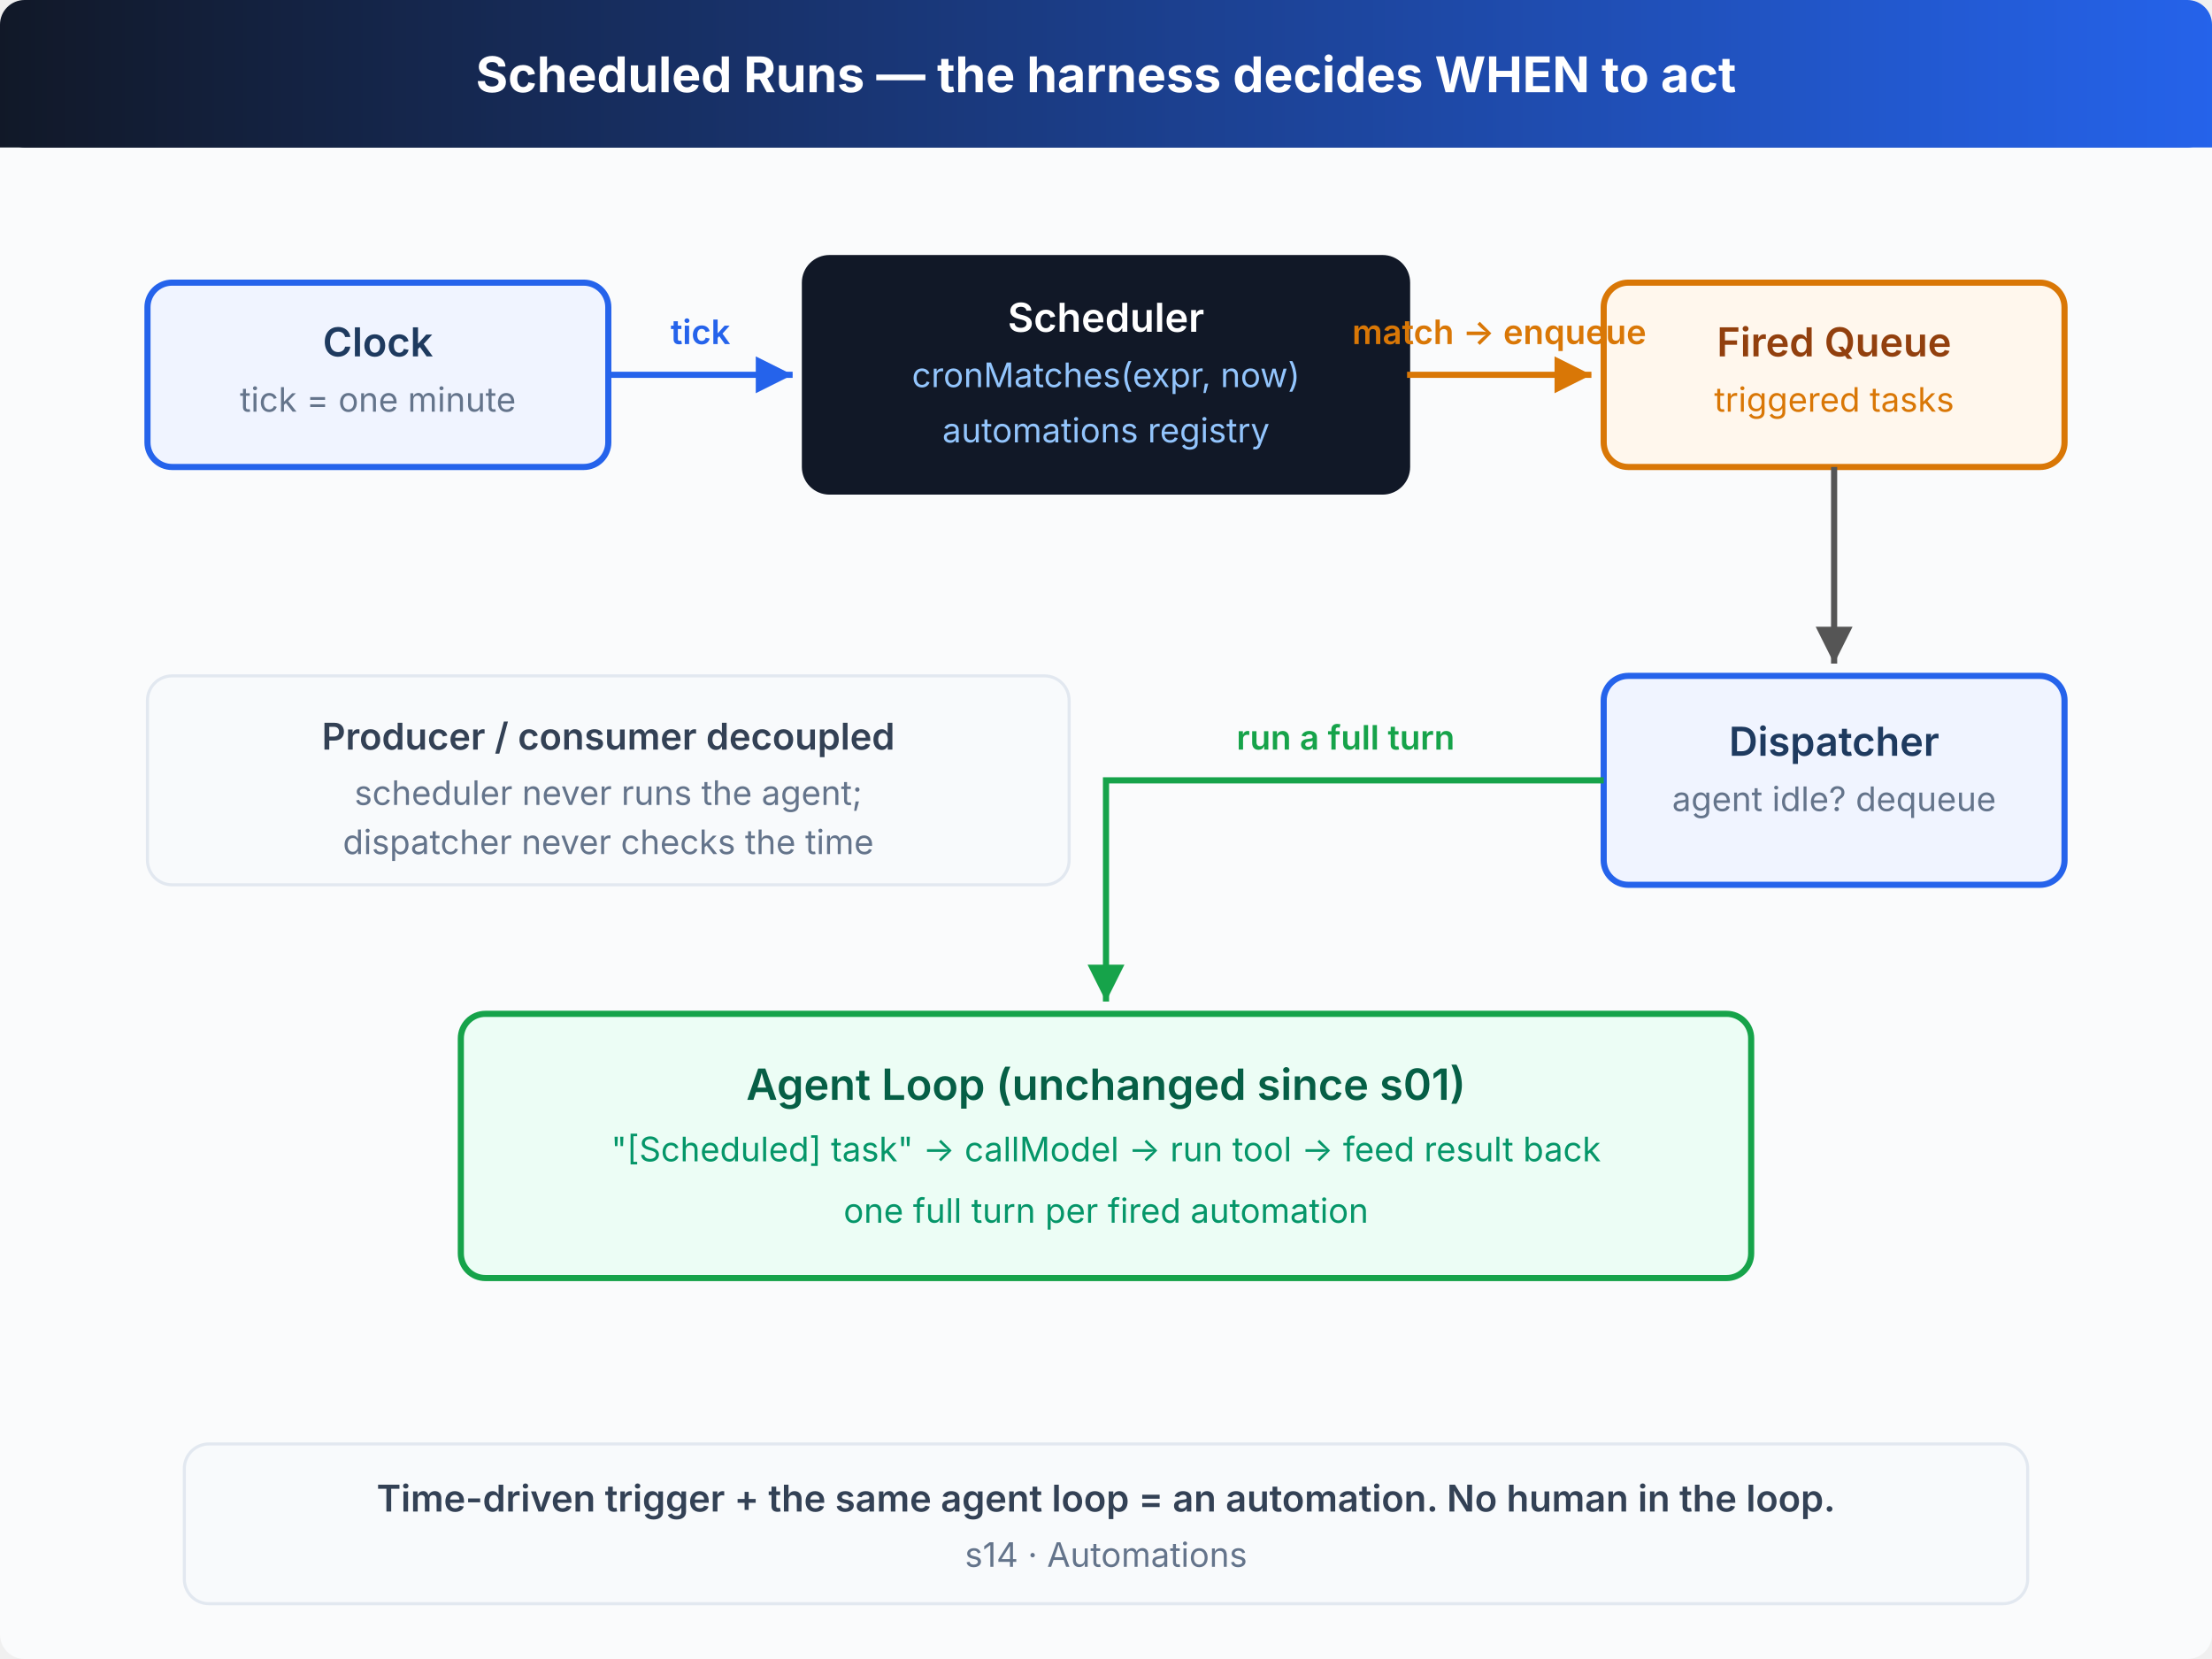
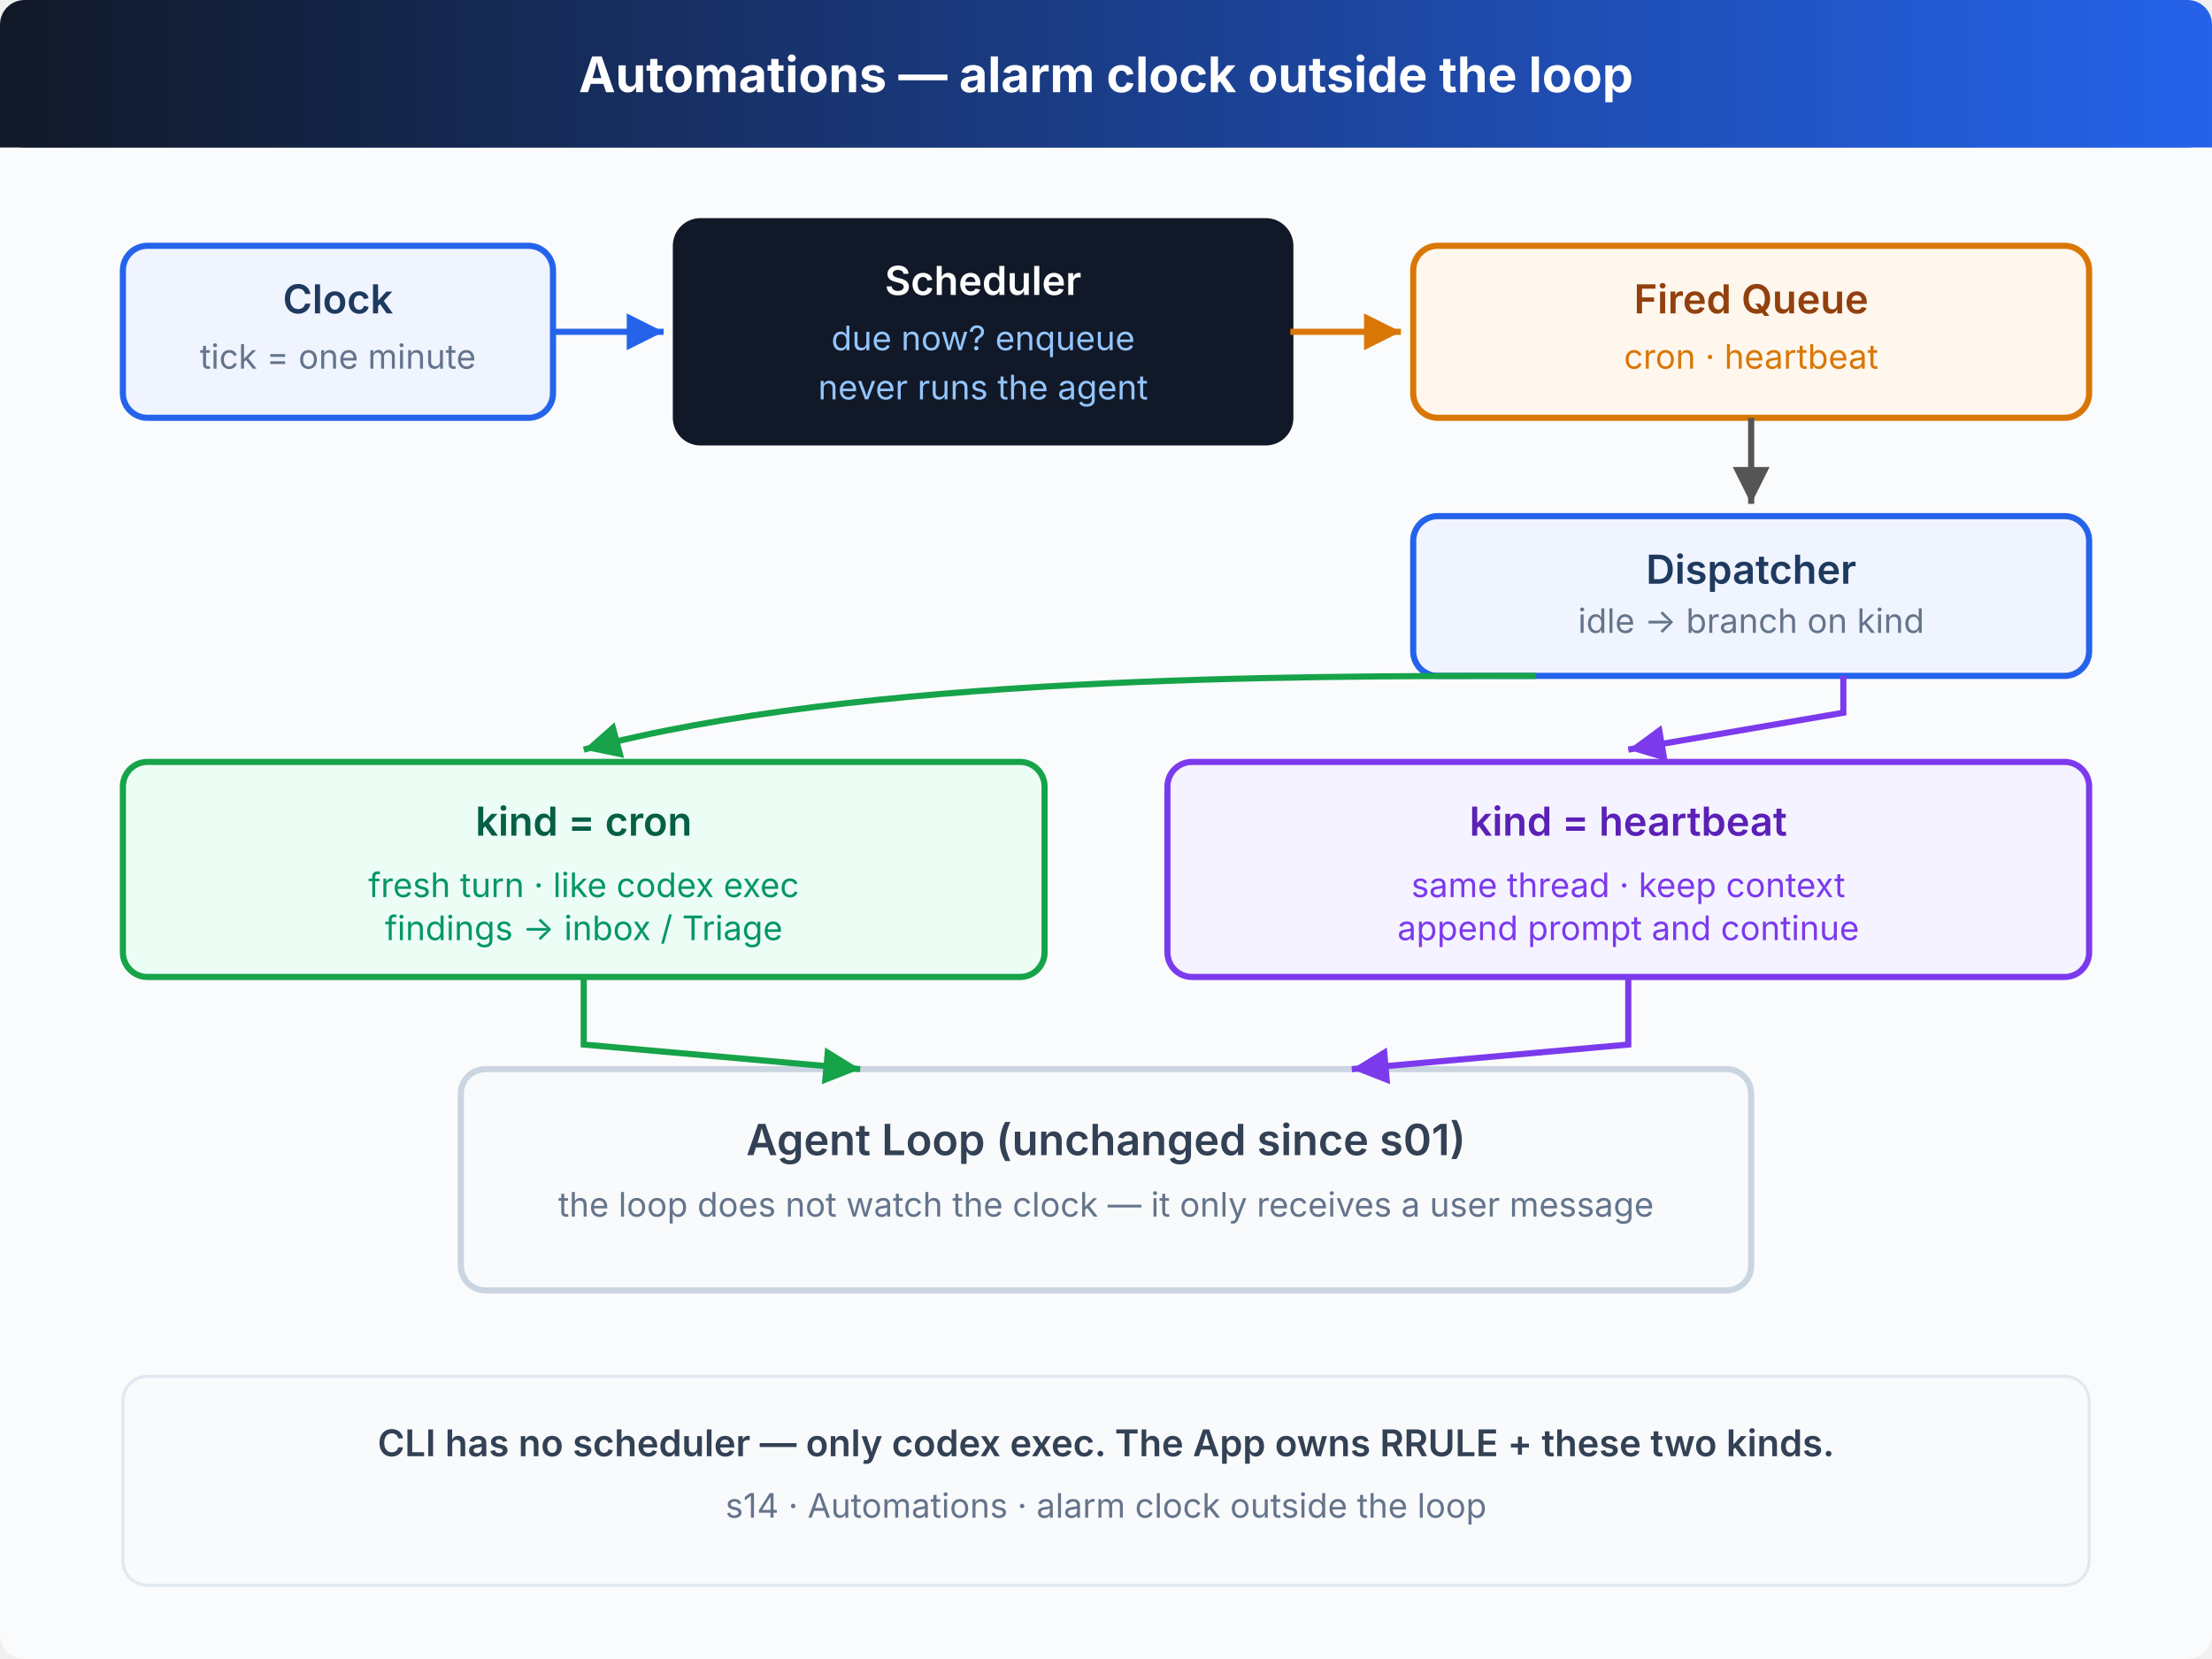
<svg xmlns="http://www.w3.org/2000/svg" viewBox="0 0 720 540" font-family="system-ui, -apple-system, sans-serif">
  <defs>
    <marker id="arrow" viewBox="0 0 10 10" refX="10" refY="5" markerWidth="6" markerHeight="6" orient="auto-start-reverse">
      <path d="M 0 0 L 10 5 L 0 10 z" fill="#555" />
    </marker>
    <marker id="arrow-blue" viewBox="0 0 10 10" refX="10" refY="5" markerWidth="6" markerHeight="6" orient="auto-start-reverse">
      <path d="M 0 0 L 10 5 L 0 10 z" fill="#2563eb" />
    </marker>
    <marker id="arrow-green" viewBox="0 0 10 10" refX="10" refY="5" markerWidth="6" markerHeight="6" orient="auto-start-reverse">
      <path d="M 0 0 L 10 5 L 0 10 z" fill="#16a34a" />
    </marker>
    <marker id="arrow-amber" viewBox="0 0 10 10" refX="10" refY="5" markerWidth="6" markerHeight="6" orient="auto-start-reverse">
      <path d="M 0 0 L 10 5 L 0 10 z" fill="#d97706" />
    </marker>
+     <marker id="arrow-purple" viewBox="0 0 10 10" refX="10" refY="5" markerWidth="6" markerHeight="6" orient="auto-start-reverse">
+       <path d="M 0 0 L 10 5 L 0 10 z" fill="#7c3aed" />
+     </marker>
    <linearGradient id="header" x1="0" y1="0" x2="1" y2="0">
      <stop offset="0%" stop-color="#111827" />
      <stop offset="100%" stop-color="#2563eb" />
    </linearGradient>
  </defs>
  <rect width="720" height="540" fill="#fafbfc" rx="8" />
  <rect x="0" y="0" width="720" height="48" fill="url(#header)" rx="8" />
  <rect x="0" y="40" width="720" height="8" fill="url(#header)" />
-   <text x="360" y="30" fill="#fff" font-size="16" font-weight="700" text-anchor="middle">Scheduled Runs — the harness decides WHEN to act</text>
-   <rect x="48" y="92" width="150" height="60" rx="8" fill="#f0f4ff" stroke="#2563eb" stroke-width="2" />
-   <text x="123" y="116" fill="#1e3a5f" font-size="13" font-weight="600" text-anchor="middle">Clock</text>
-   <text x="123" y="134" fill="#64748b" font-size="11" text-anchor="middle">tick = one minute</text>
-   <rect x="262" y="84" width="196" height="76" rx="8" fill="#111827" stroke="#111827" stroke-width="2" />
-   <text x="360" y="108" fill="#fff" font-size="13" font-weight="600" text-anchor="middle">Scheduler</text>
-   <text x="360" y="126" fill="#93c5fd" font-size="11" text-anchor="middle">cronMatches(expr, now)</text>
-   <text x="360" y="144" fill="#93c5fd" font-size="11" text-anchor="middle">automations registry</text>
-   <rect x="522" y="92" width="150" height="60" rx="8" fill="#fff7ed" stroke="#d97706" stroke-width="2" />
-   <text x="597" y="116" fill="#92400e" font-size="13" font-weight="600" text-anchor="middle">Fired Queue</text>
-   <text x="597" y="134" fill="#d97706" font-size="11" text-anchor="middle">triggered tasks</text>
-   <rect x="522" y="220" width="150" height="68" rx="8" fill="#f0f4ff" stroke="#2563eb" stroke-width="2" />
-   <text x="597" y="246" fill="#1e3a5f" font-size="13" font-weight="600" text-anchor="middle">Dispatcher</text>
-   <text x="597" y="264" fill="#64748b" font-size="11" text-anchor="middle">agent idle? dequeue</text>
-   <rect x="150" y="330" width="420" height="86" rx="8" fill="#ecfdf5" stroke="#16a34a" stroke-width="2" />
-   <text x="360" y="358" fill="#065f46" font-size="14" font-weight="600" text-anchor="middle">Agent Loop (unchanged since s01)</text>
-   <text x="360" y="378" fill="#059669" font-size="11" text-anchor="middle">"[Scheduled] task" → callModel → run tool → feed result back</text>
-   <text x="360" y="398" fill="#059669" font-size="11" text-anchor="middle">one full turn per fired automation</text>
-   <line x1="198" y1="122" x2="258" y2="122" stroke="#2563eb" stroke-width="2" marker-end="url(#arrow-blue)" />
-   <text x="228" y="112" fill="#2563eb" font-size="11" font-weight="600" text-anchor="middle">tick</text>
-   <line x1="458" y1="122" x2="518" y2="122" stroke="#d97706" stroke-width="2" marker-end="url(#arrow-amber)" />
-   <text x="488" y="112" fill="#d97706" font-size="11" font-weight="600" text-anchor="middle">match → enqueue</text>
-   <line x1="597" y1="152" x2="597" y2="216" stroke="#555" stroke-width="2" marker-end="url(#arrow)" />
-   <path d="M 522 254 L 360 254 L 360 326" fill="none" stroke="#16a34a" stroke-width="2" marker-end="url(#arrow-green)" />
-   <text x="438" y="244" fill="#16a34a" font-size="11" font-weight="600" text-anchor="middle">run a full turn</text>
-   <rect x="48" y="220" width="300" height="68" rx="8" fill="#f8fafc" stroke="#e2e8f0" />
-   <text x="198" y="244" fill="#334155" font-size="12" font-weight="600" text-anchor="middle">Producer / consumer decoupled</text>
-   <text x="198" y="262" fill="#64748b" font-size="11" text-anchor="middle">scheduler never runs the agent;</text>
-   <text x="198" y="278" fill="#64748b" font-size="11" text-anchor="middle">dispatcher never checks the time</text>
-   <rect x="60" y="470" width="600" height="52" rx="8" fill="#f8fafc" stroke="#e2e8f0" />
-   <text x="360" y="492" fill="#334155" font-size="12" font-weight="600" text-anchor="middle">Time-driven trigger + the same agent loop = an automation. No human in the loop.</text>
-   <text x="360" y="510" fill="#64748b" font-size="11" text-anchor="middle">s14 · Automations</text>
+   <text x="360" y="30" fill="#fff" font-size="16" font-weight="700" text-anchor="middle">Automations — alarm clock outside the loop</text>
+   <rect x="40" y="80" width="140" height="56" rx="8" fill="#f0f4ff" stroke="#2563eb" stroke-width="2" />
+   <text x="110" y="102" fill="#1e3a5f" font-size="13" font-weight="600" text-anchor="middle">Clock</text>
+   <text x="110" y="120" fill="#64748b" font-size="11" text-anchor="middle">tick = one minute</text>
+   <rect x="220" y="72" width="200" height="72" rx="8" fill="#111827" stroke="#111827" stroke-width="2" />
+   <text x="320" y="96" fill="#fff" font-size="13" font-weight="600" text-anchor="middle">Scheduler</text>
+   <text x="320" y="114" fill="#93c5fd" font-size="11" text-anchor="middle">due now? enqueue</text>
+   <text x="320" y="130" fill="#93c5fd" font-size="11" text-anchor="middle">never runs the agent</text>
+   <rect x="460" y="80" width="220" height="56" rx="8" fill="#fff7ed" stroke="#d97706" stroke-width="2" />
+   <text x="570" y="102" fill="#92400e" font-size="13" font-weight="600" text-anchor="middle">Fired Queue</text>
+   <text x="570" y="120" fill="#d97706" font-size="11" text-anchor="middle">cron · heartbeat</text>
+   <line x1="180" y1="108" x2="216" y2="108" stroke="#2563eb" stroke-width="2" marker-end="url(#arrow-blue)" />
+   <line x1="420" y1="108" x2="456" y2="108" stroke="#d97706" stroke-width="2" marker-end="url(#arrow-amber)" />
+   <rect x="460" y="168" width="220" height="52" rx="8" fill="#f0f4ff" stroke="#2563eb" stroke-width="2" />
+   <text x="570" y="190" fill="#1e3a5f" font-size="13" font-weight="600" text-anchor="middle">Dispatcher</text>
+   <text x="570" y="206" fill="#64748b" font-size="11" text-anchor="middle">idle → branch on kind</text>
+   <line x1="570" y1="136" x2="570" y2="164" stroke="#555" stroke-width="2" marker-end="url(#arrow)" />
+   <rect x="40" y="248" width="300" height="70" rx="8" fill="#ecfdf5" stroke="#16a34a" stroke-width="2" />
+   <text x="190" y="272" fill="#065f46" font-size="13" font-weight="600" text-anchor="middle">kind = cron</text>
+   <text x="190" y="292" fill="#059669" font-size="11" text-anchor="middle">fresh turn · like codex exec</text>
+   <text x="190" y="306" fill="#059669" font-size="11" text-anchor="middle">findings → inbox / Triage</text>
+   <rect x="380" y="248" width="300" height="70" rx="8" fill="#f5f3ff" stroke="#7c3aed" stroke-width="2" />
+   <text x="530" y="272" fill="#5b21b6" font-size="13" font-weight="600" text-anchor="middle">kind = heartbeat</text>
+   <text x="530" y="292" fill="#7c3aed" font-size="11" text-anchor="middle">same thread · keep context</text>
+   <text x="530" y="306" fill="#7c3aed" font-size="11" text-anchor="middle">append prompt and continue</text>
+   <path d="M 500 220 C 420 220 280 220 190 244" fill="none" stroke="#16a34a" stroke-width="2" marker-end="url(#arrow-green)" />
+   <path d="M 600 220 L 600 232 L 530 244" fill="none" stroke="#7c3aed" stroke-width="2" marker-end="url(#arrow-purple)" />
+   <rect x="150" y="348" width="420" height="72" rx="8" fill="#f8fafc" stroke="#cbd5e1" stroke-width="2" />
+   <text x="360" y="376" fill="#334155" font-size="14" font-weight="600" text-anchor="middle">Agent Loop (unchanged since s01)</text>
+   <text x="360" y="396" fill="#64748b" font-size="11" text-anchor="middle">the loop does not watch the clock — it only receives a user message</text>
+   <path d="M 190 318 L 190 340 L 280 348" fill="none" stroke="#16a34a" stroke-width="2" marker-end="url(#arrow-green)" />
+   <path d="M 530 318 L 530 340 L 440 348" fill="none" stroke="#7c3aed" stroke-width="2" marker-end="url(#arrow-purple)" />
+   <rect x="40" y="448" width="640" height="68" rx="8" fill="#f8fafc" stroke="#e2e8f0" />
+   <text x="360" y="474" fill="#334155" font-size="12" font-weight="600" text-anchor="middle">CLI has no scheduler — only codex exec. The App owns RRULE + these two kinds.</text>
+   <text x="360" y="494" fill="#64748b" font-size="11" text-anchor="middle">s14 · Automations · alarm clock outside the loop</text>
</svg>
